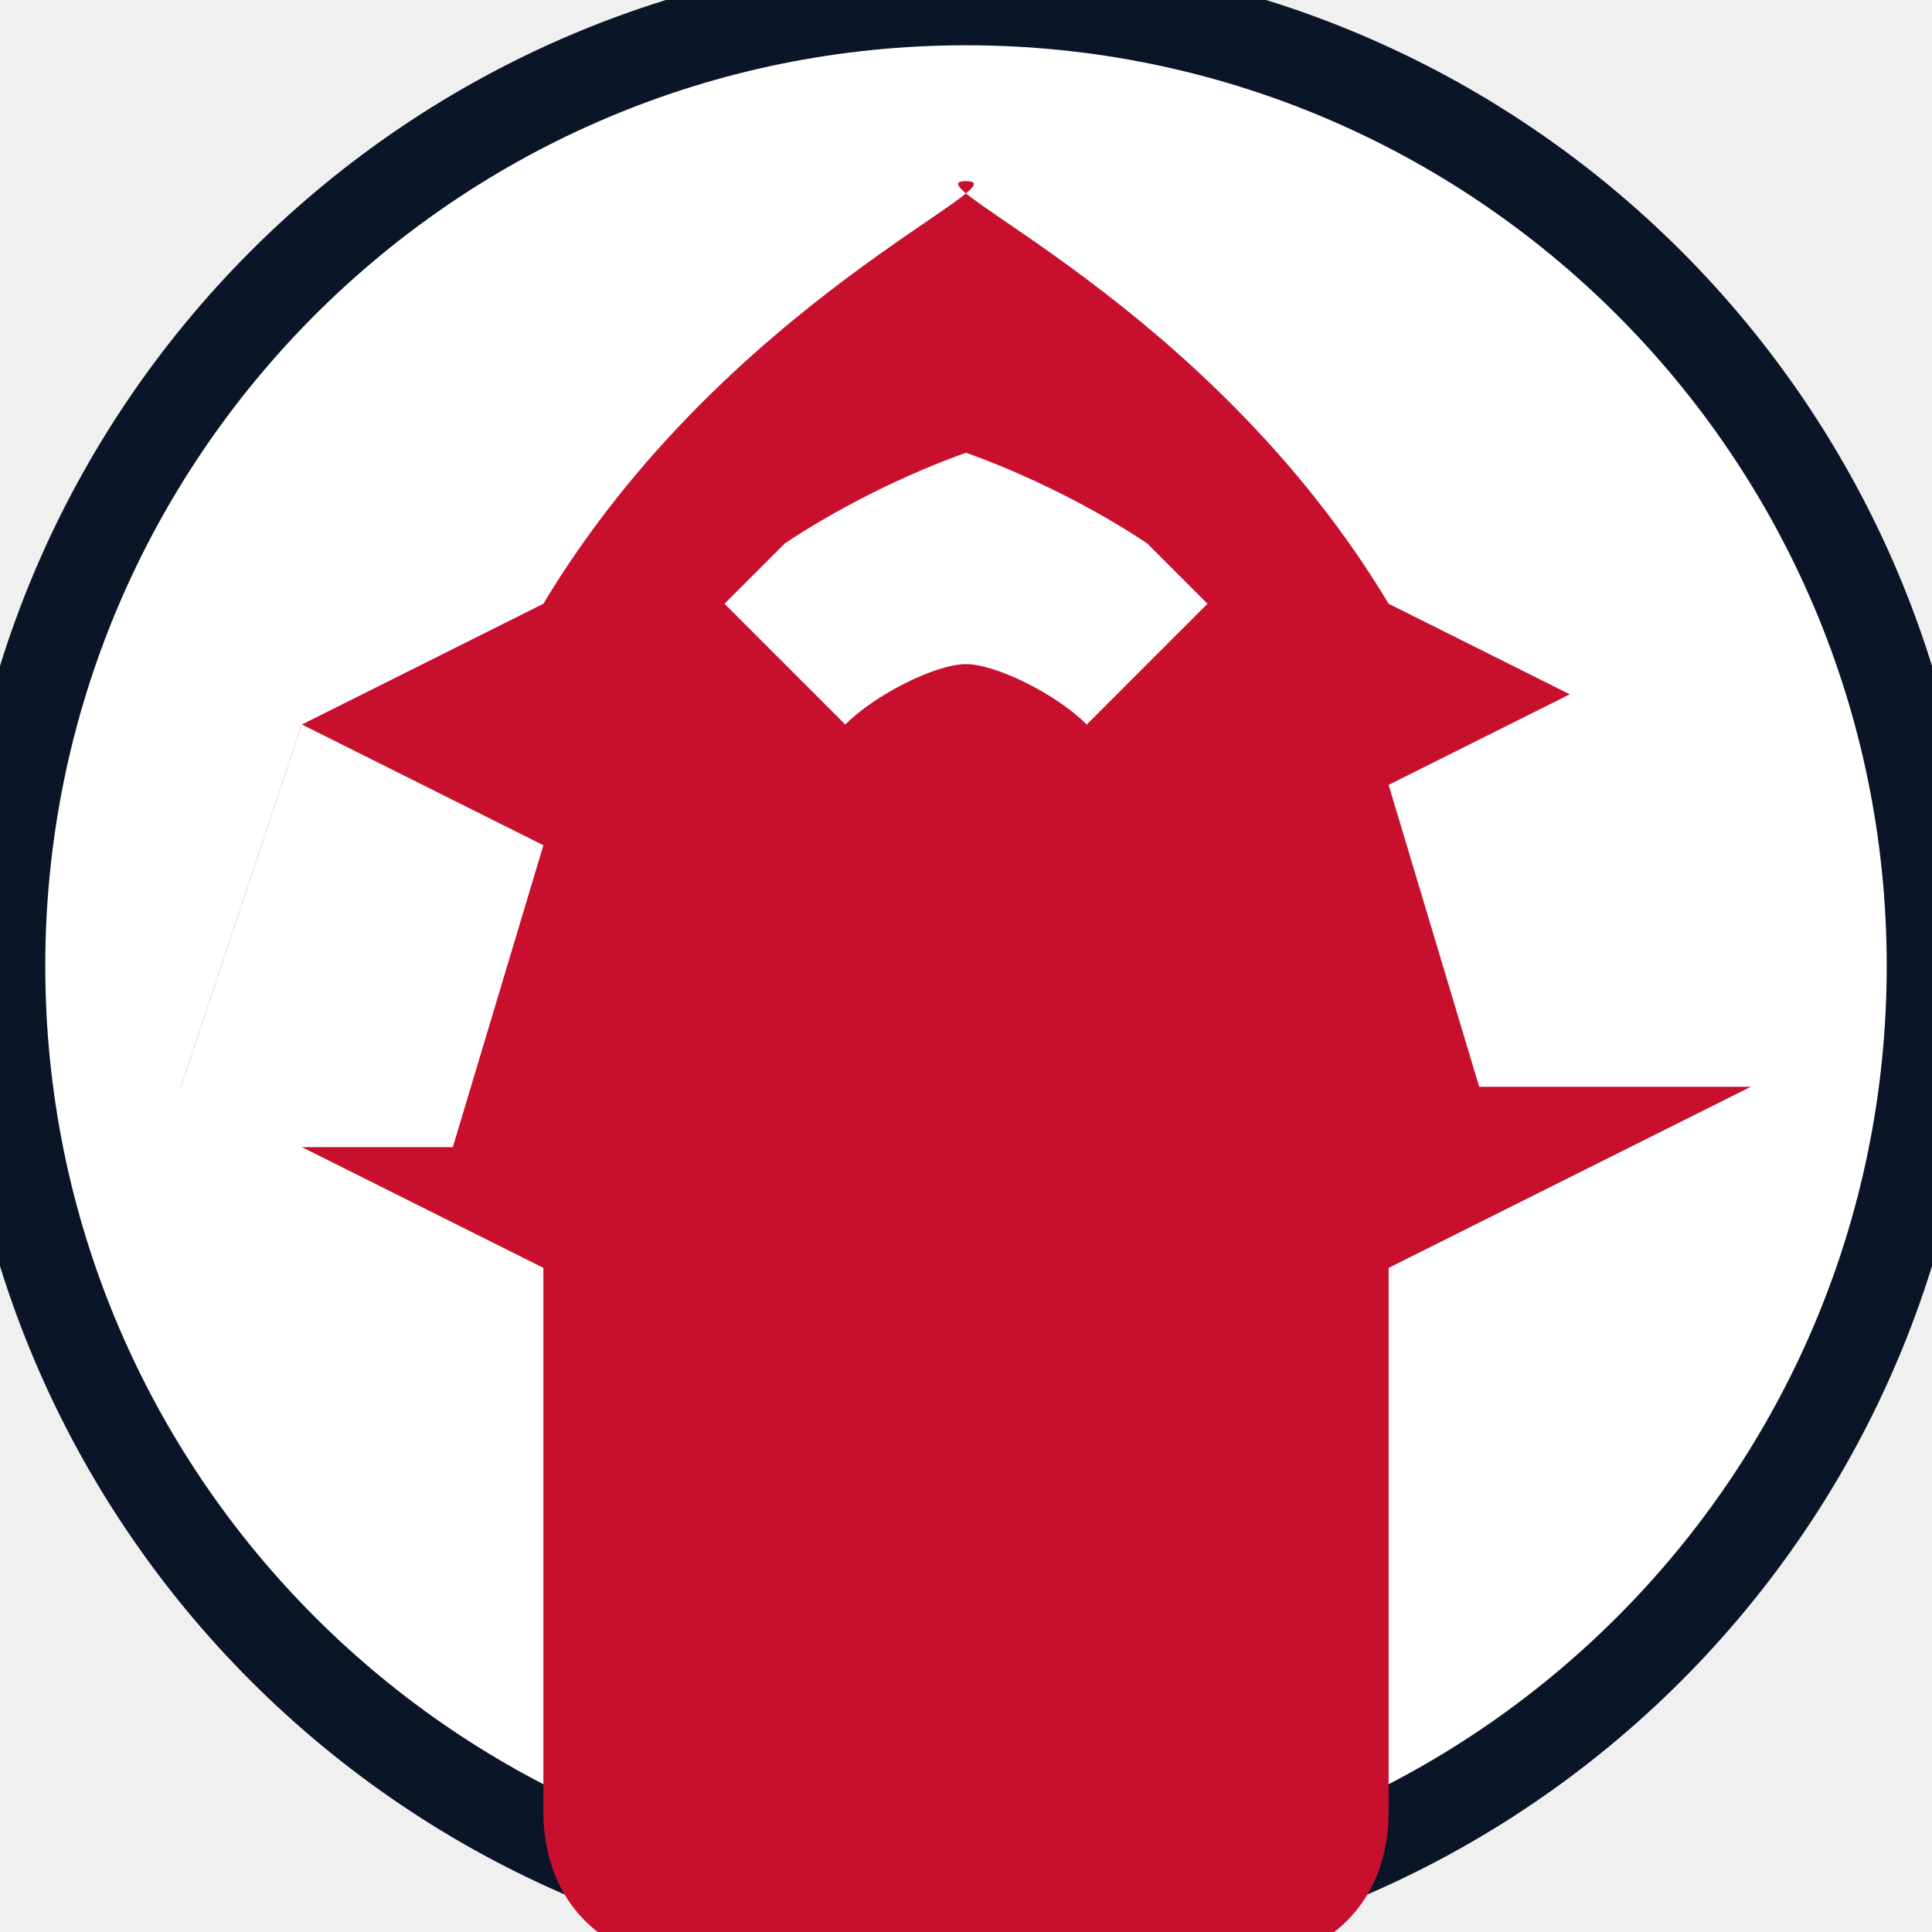
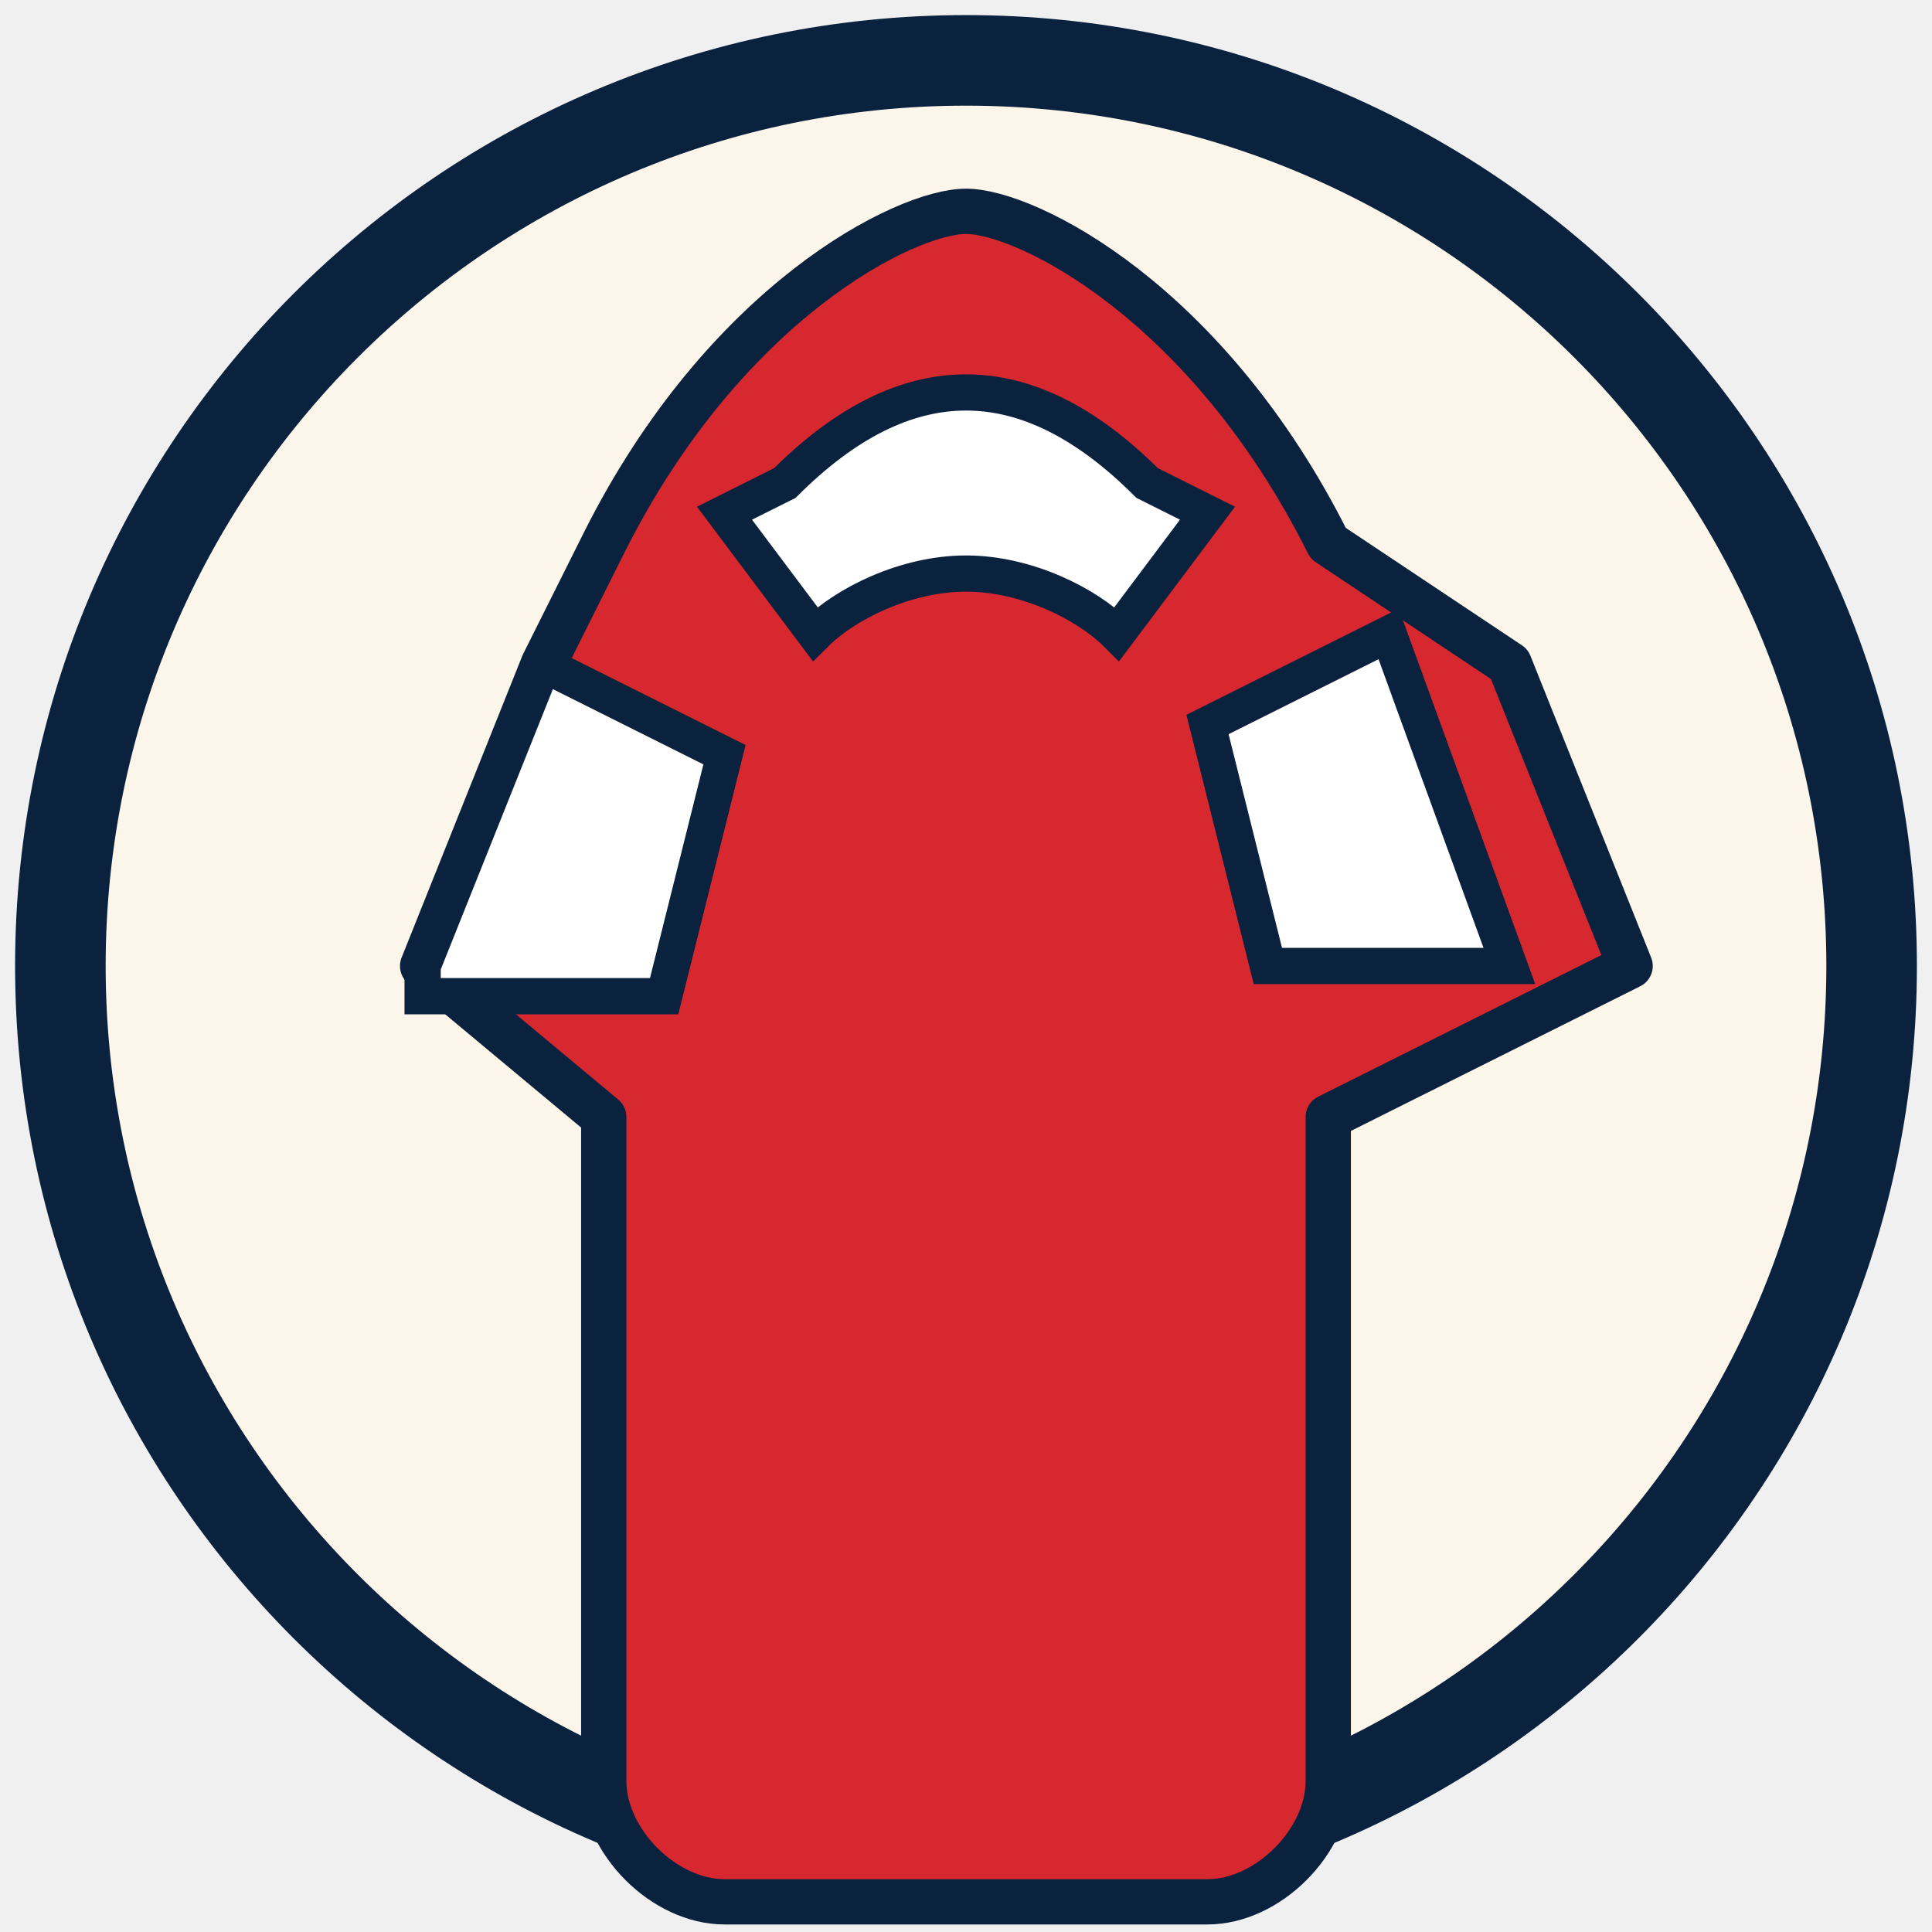
<svg xmlns="http://www.w3.org/2000/svg" viewBox="0 0 64 64" fill="none">
-   <rect width="64" height="64" rx="32" fill="#FFFFFF" stroke="#0A1628" stroke-width="3" />
-   <path d="M18 20c6-10 16-14 14-14s8 4 14 14l8 4 4 12-12 6v18c0 3-2 5-5 5H23c-3 0-5-2-5-5V42L6 36l4-12 8-4z" fill="#C8102E" />
-   <path d="M26 18c3-2 6-3 6-3s3 1 6 3l2 2-4 4c-1-1-3-2-4-2s-3 1-4 2l-4-4 2-2z" fill="#FFFFFF" />
-   <path d="M6 36l4-12 8 4-3 10H6zm52 0h-9l-3-10 8-4 4 12z" fill="#FFFFFF" />
+   <circle cx="32" cy="32" r="30" fill="#FCF5E9" stroke="#0B223F" stroke-width="3" />
+   <path d="M20 18c4-8 10-11 12-11s8 3 12 11l6 4 4 10-10 5v22c0 2-2 4-4 4H24c-2 0-4-2-4-4V37L14 32l4-10 2-4z" fill="#D7282F" stroke="#0B223F" stroke-width="1.5" stroke-linejoin="round" />
+   <path d="M26 16c2-2 4-3 6-3s4 1 6 3l2 1-3 4c-1-1-3-2-5-2s-4 1-5 2l-3-4 2-1z" fill="#FFFFFF" stroke="#0B223F" stroke-width="1.2" />
+   <path d="M14 32l4-10 6 3-2 8H14zm36 0h-8l-2-8 6-3 4 11z" fill="#FFFFFF" stroke="#0B223F" stroke-width="1.2" />
</svg>
